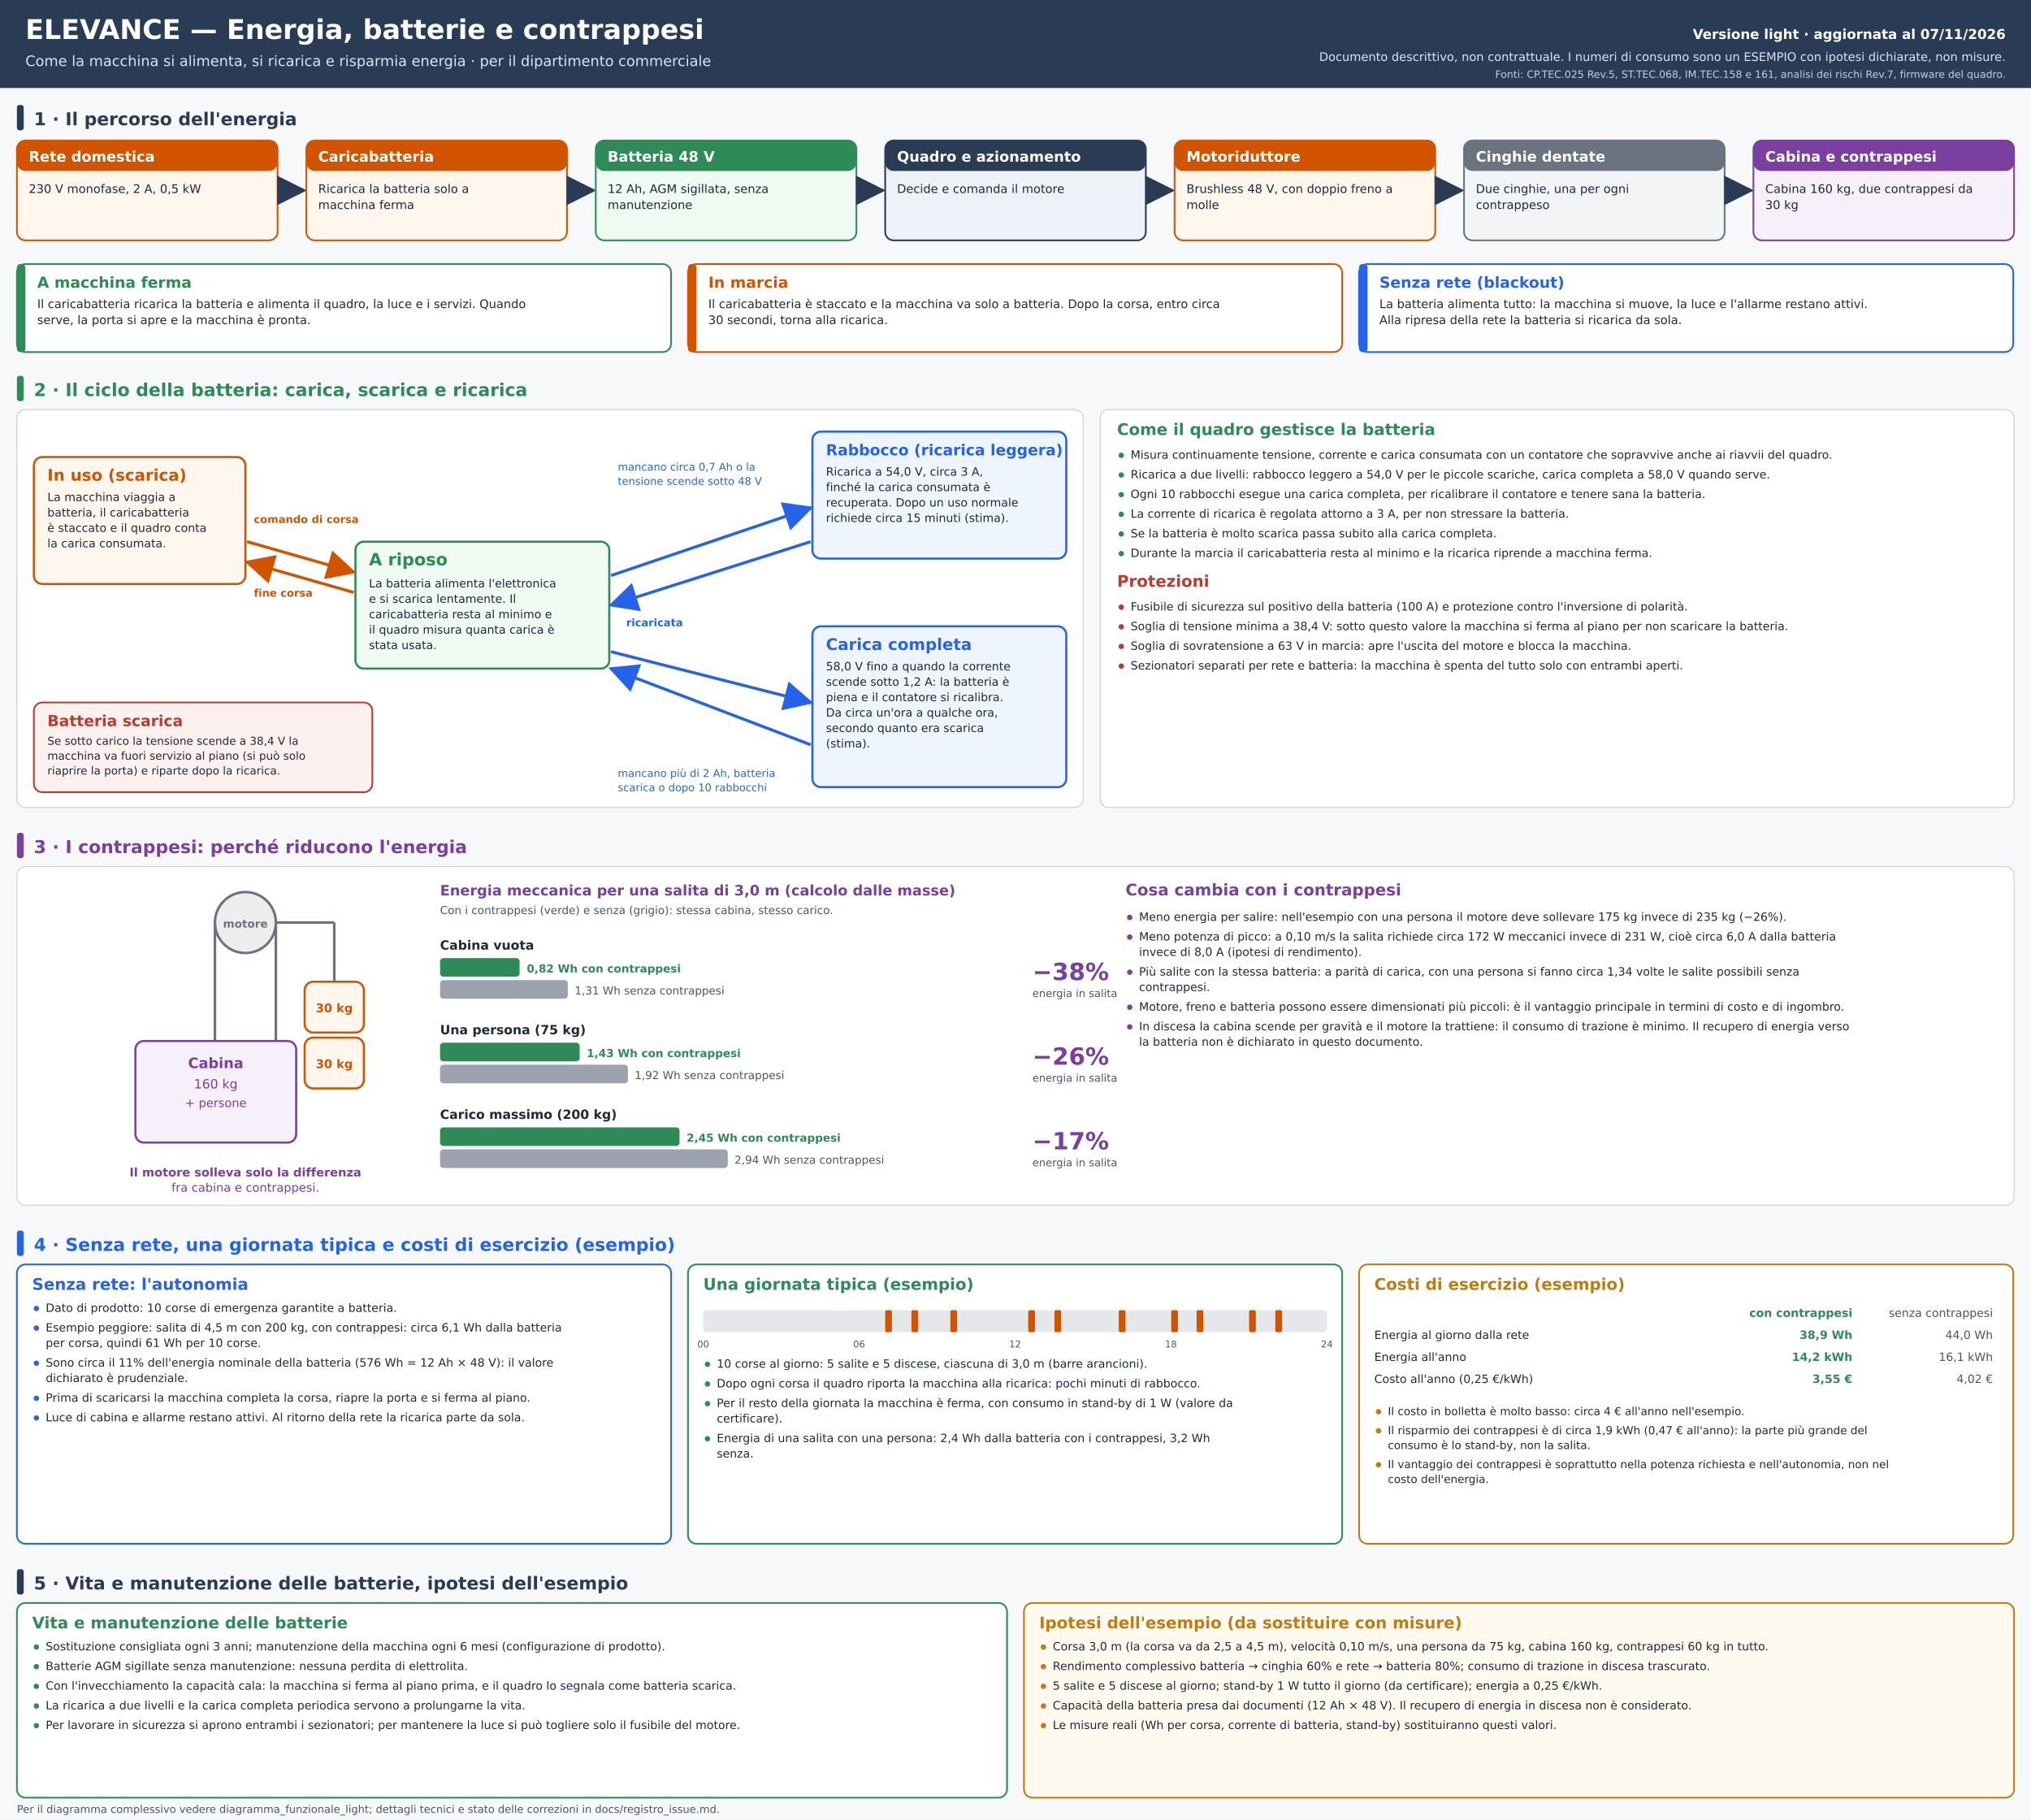
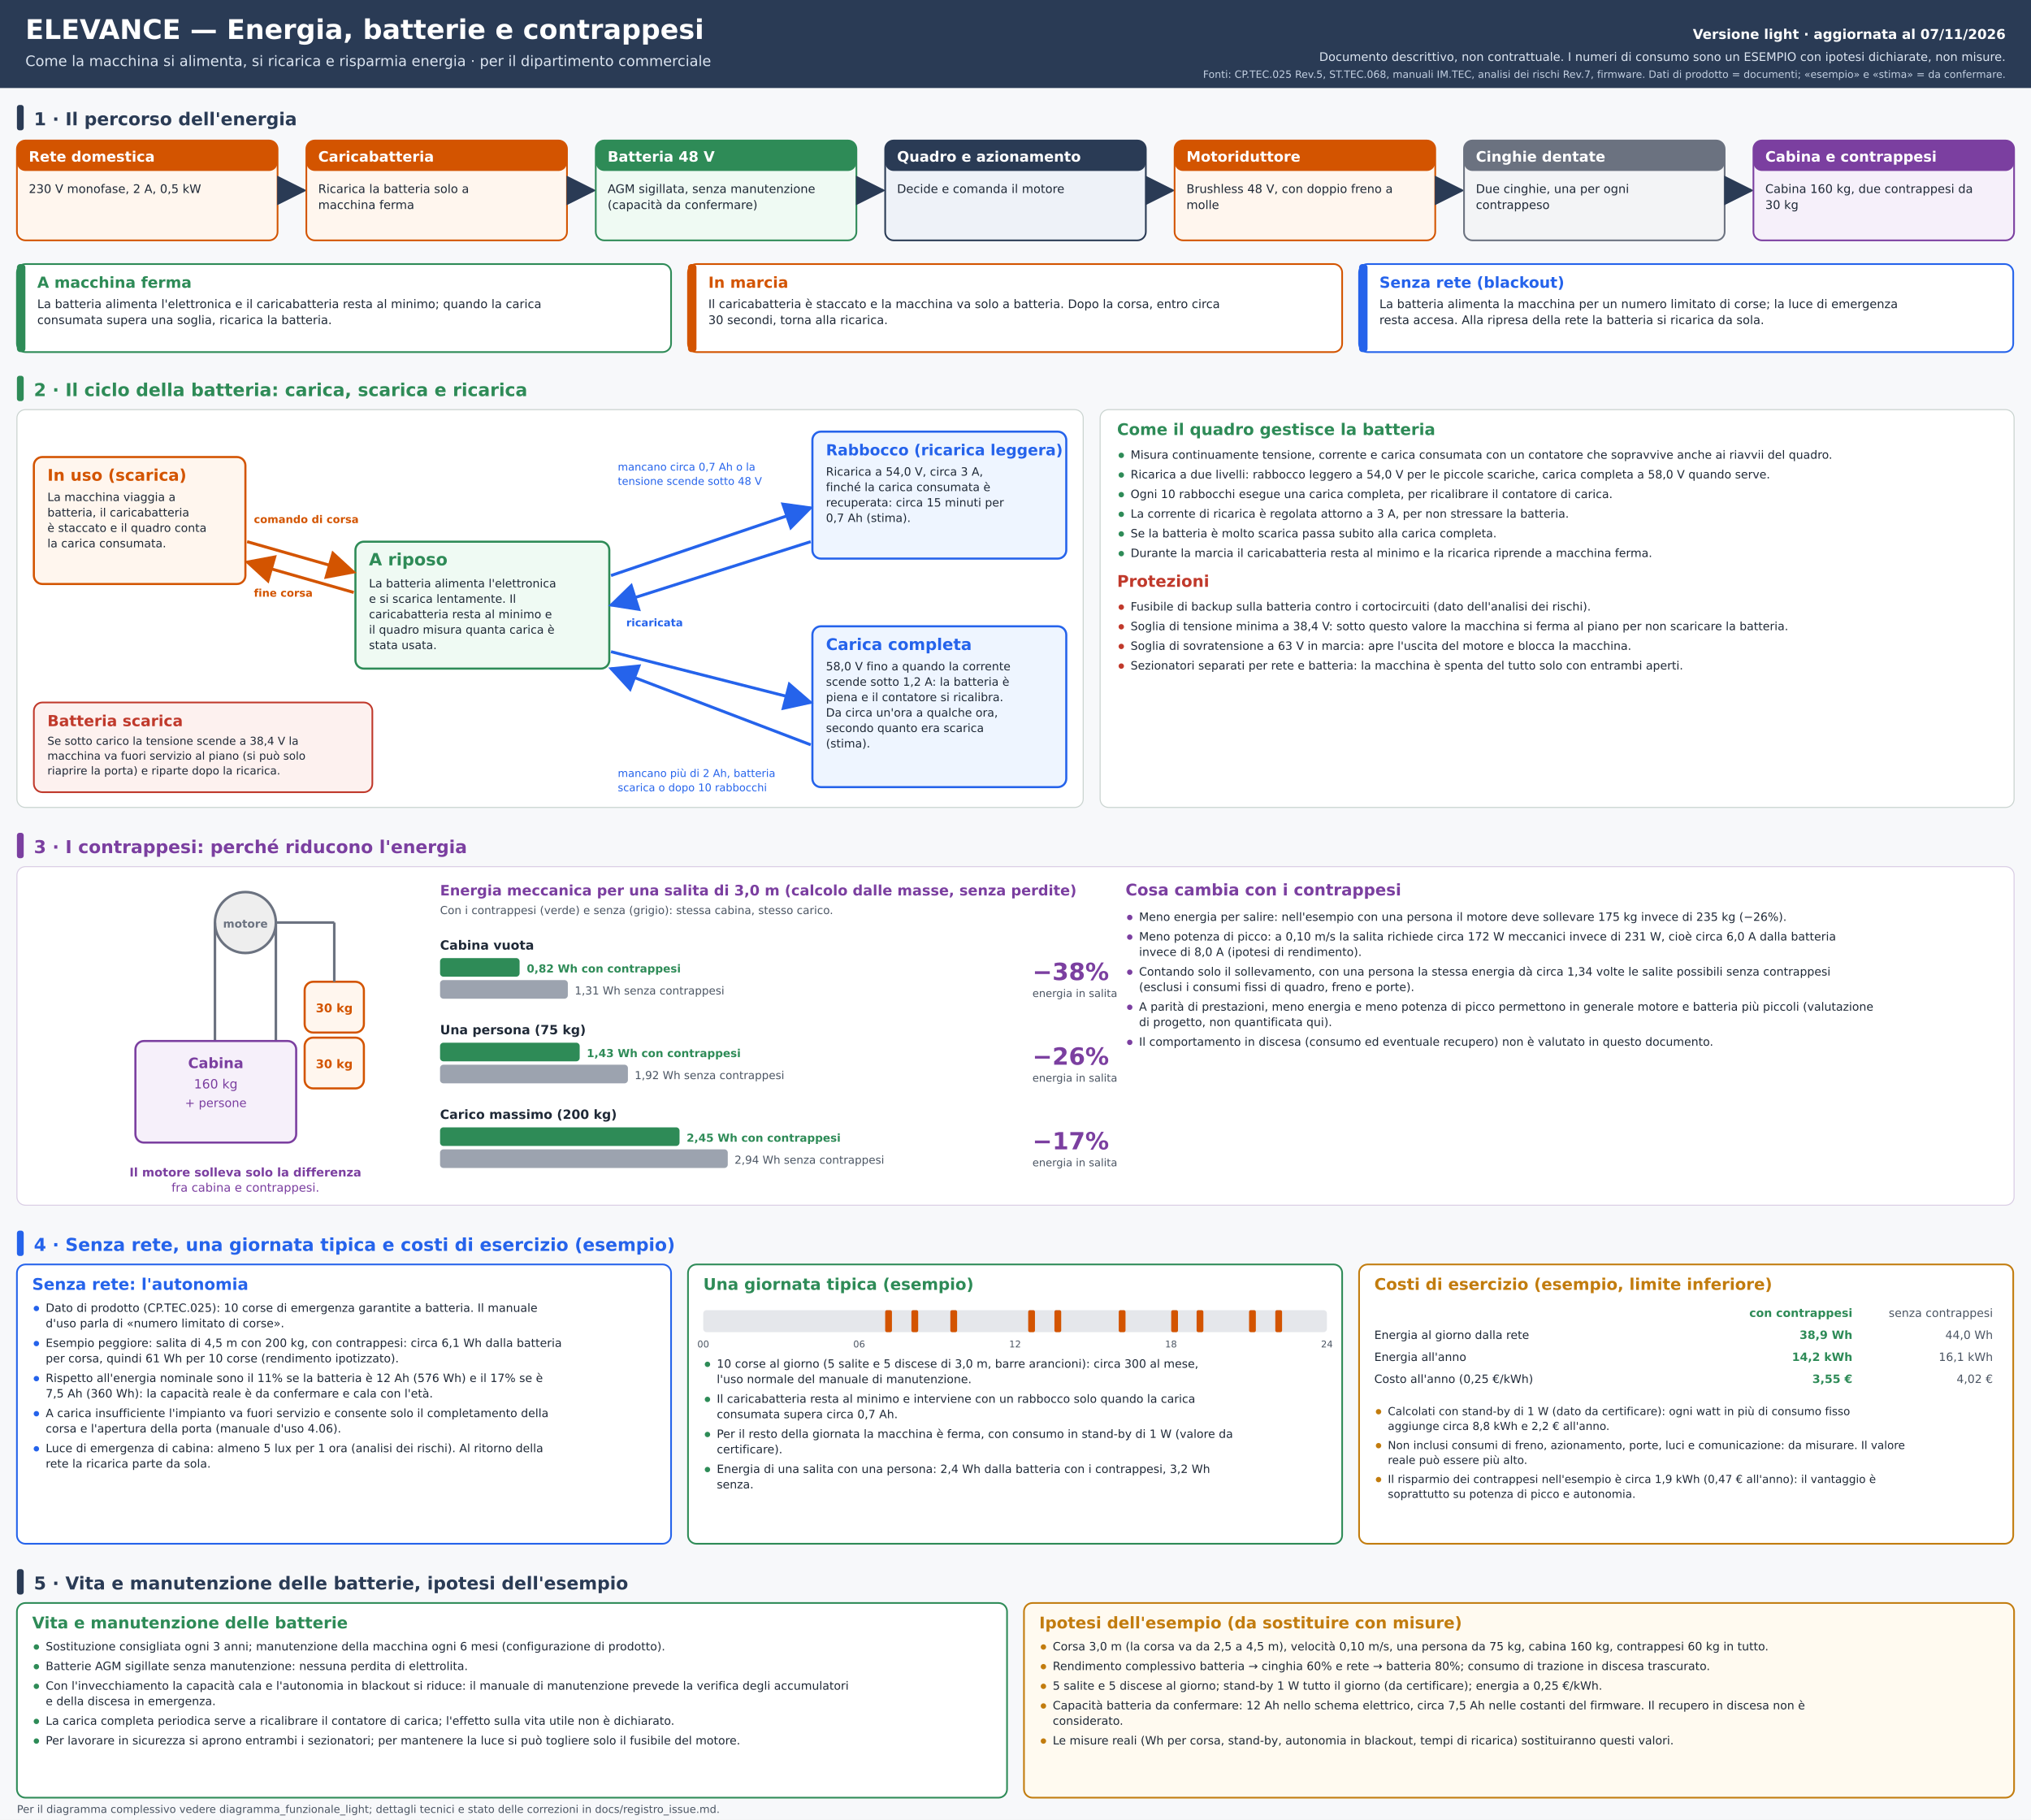
<svg xmlns="http://www.w3.org/2000/svg" width="2400" height="2150" viewBox="0 0 2400 2150" font-family="DejaVu Sans, Arial, Helvetica, sans-serif">
  <defs>
    <marker id="ar6b7280" markerWidth="10" markerHeight="10" refX="9" refY="5" orient="auto">
      <path d="M0,0 L10,5 L0,10 z" fill="#6b7280" />
    </marker>
    <marker id="as6b7280" markerWidth="10" markerHeight="10" refX="1" refY="5" orient="auto-start-reverse">
      <path d="M0,0 L10,5 L0,10 z" fill="#6b7280" />
    </marker>
    <marker id="ar2e8b57" markerWidth="10" markerHeight="10" refX="9" refY="5" orient="auto">
      <path d="M0,0 L10,5 L0,10 z" fill="#2e8b57" />
    </marker>
    <marker id="as2e8b57" markerWidth="10" markerHeight="10" refX="1" refY="5" orient="auto-start-reverse">
      <path d="M0,0 L10,5 L0,10 z" fill="#2e8b57" />
    </marker>
    <marker id="ar2a3b55" markerWidth="10" markerHeight="10" refX="9" refY="5" orient="auto">
      <path d="M0,0 L10,5 L0,10 z" fill="#2a3b55" />
    </marker>
    <marker id="as2a3b55" markerWidth="10" markerHeight="10" refX="1" refY="5" orient="auto-start-reverse">
      <path d="M0,0 L10,5 L0,10 z" fill="#2a3b55" />
    </marker>
    <marker id="arc0392b" markerWidth="10" markerHeight="10" refX="9" refY="5" orient="auto">
      <path d="M0,0 L10,5 L0,10 z" fill="#c0392b" />
    </marker>
    <marker id="asc0392b" markerWidth="10" markerHeight="10" refX="1" refY="5" orient="auto-start-reverse">
      <path d="M0,0 L10,5 L0,10 z" fill="#c0392b" />
    </marker>
    <marker id="ar2563eb" markerWidth="10" markerHeight="10" refX="9" refY="5" orient="auto">
      <path d="M0,0 L10,5 L0,10 z" fill="#2563eb" />
    </marker>
    <marker id="as2563eb" markerWidth="10" markerHeight="10" refX="1" refY="5" orient="auto-start-reverse">
      <path d="M0,0 L10,5 L0,10 z" fill="#2563eb" />
    </marker>
    <marker id="ard35400" markerWidth="10" markerHeight="10" refX="9" refY="5" orient="auto">
      <path d="M0,0 L10,5 L0,10 z" fill="#d35400" />
    </marker>
    <marker id="asd35400" markerWidth="10" markerHeight="10" refX="1" refY="5" orient="auto-start-reverse">
      <path d="M0,0 L10,5 L0,10 z" fill="#d35400" />
    </marker>
    <marker id="arc27c0e" markerWidth="10" markerHeight="10" refX="9" refY="5" orient="auto">
      <path d="M0,0 L10,5 L0,10 z" fill="#c27c0e" />
    </marker>
    <marker id="asc27c0e" markerWidth="10" markerHeight="10" refX="1" refY="5" orient="auto-start-reverse">
      <path d="M0,0 L10,5 L0,10 z" fill="#c27c0e" />
    </marker>
  </defs>
  <rect width="2400" height="2150" fill="#f7f8fa" />
  <rect x="0" y="0" width="2400" height="104" rx="0" fill="#2a3b55" stroke="#2a3b55" stroke-width="0" />
  <text x="30" y="46" font-size="32" text-anchor="start" font-weight="bold" fill="#fff">ELEVANCE — Energia, batterie e contrappesi</text>
  <text x="30" y="78" font-size="17" text-anchor="start" font-weight="normal" fill="#dbe4f0">Come la macchina si alimenta, si ricarica e risparmia energia · per il dipartimento commerciale</text>
  <text x="2370" y="46" font-size="16" text-anchor="end" font-weight="bold" fill="#fff">Versione light · aggiornata al 07/11/2026</text>
  <text x="2370" y="72" font-size="14" text-anchor="end" font-weight="normal" fill="#dbe4f0">Documento descrittivo, non contrattuale. I numeri di consumo sono un ESEMPIO con ipotesi dichiarate, non misure.</text>
-   <text x="2370" y="92" font-size="12" text-anchor="end" font-weight="normal" fill="#c3d0e2">Fonti: CP.TEC.025 Rev.5, ST.TEC.068, IM.TEC.158 e 161, analisi dei rischi Rev.7, firmware del quadro.</text>
+   <text x="2370" y="92" font-size="12" text-anchor="end" font-weight="normal" fill="#c3d0e2">Fonti: CP.TEC.025 Rev.5, ST.TEC.068, manuali IM.TEC, analisi dei rischi Rev.7, firmware. Dati di prodotto = documenti; «esempio» e «stima» = da confermare.</text>
  <rect x="20" y="124" width="8" height="30" rx="3" fill="#2a3b55" />
  <text x="40" y="148" font-size="21" text-anchor="start" font-weight="bold" fill="#2a3b55">1 · Il percorso dell'energia</text>
  <rect x="20" y="166" width="308" height="118" rx="10" fill="#fff6ee" stroke="#d35400" stroke-width="2" />
  <rect x="20" y="166" width="308" height="36" rx="10" fill="#d35400" stroke="#d35400" stroke-width="0" />
  <text x="34" y="191" font-size="17" text-anchor="start" font-weight="bold" fill="#fff">Rete domestica</text>
  <text x="34" y="228.0" font-size="14" text-anchor="start" font-weight="normal" fill="#1f2937">230 V monofase, 2 A, 0,5 kW</text>
  <line x1="331" y1="225" x2="359" y2="225" stroke="#2a3b55" stroke-width="3.5" marker-end="url(#ar2a3b55)" />
  <rect x="362" y="166" width="308" height="118" rx="10" fill="#fff6ee" stroke="#d35400" stroke-width="2" />
  <rect x="362" y="166" width="308" height="36" rx="10" fill="#d35400" stroke="#d35400" stroke-width="0" />
  <text x="376" y="191" font-size="17" text-anchor="start" font-weight="bold" fill="#fff">Caricabatteria</text>
  <text x="376" y="228.0" font-size="14" text-anchor="start" font-weight="normal" fill="#1f2937">Ricarica la batteria solo a</text>
  <text x="376" y="246.9" font-size="14" text-anchor="start" font-weight="normal" fill="#1f2937">macchina ferma</text>
  <line x1="673" y1="225" x2="701" y2="225" stroke="#2a3b55" stroke-width="3.5" marker-end="url(#ar2a3b55)" />
  <rect x="704" y="166" width="308" height="118" rx="10" fill="#effaf3" stroke="#2e8b57" stroke-width="2" />
  <rect x="704" y="166" width="308" height="36" rx="10" fill="#2e8b57" stroke="#2e8b57" stroke-width="0" />
  <text x="718" y="191" font-size="17" text-anchor="start" font-weight="bold" fill="#fff">Batteria 48 V</text>
-   <text x="718" y="228.0" font-size="14" text-anchor="start" font-weight="normal" fill="#1f2937">12 Ah, AGM sigillata, senza</text>
-   <text x="718" y="246.9" font-size="14" text-anchor="start" font-weight="normal" fill="#1f2937">manutenzione</text>
+   <text x="718" y="228.0" font-size="14" text-anchor="start" font-weight="normal" fill="#1f2937">AGM sigillata, senza manutenzione</text>
+   <text x="718" y="246.9" font-size="14" text-anchor="start" font-weight="normal" fill="#1f2937">(capacità da confermare)</text>
  <line x1="1015" y1="225" x2="1043" y2="225" stroke="#2a3b55" stroke-width="3.5" marker-end="url(#ar2a3b55)" />
  <rect x="1046" y="166" width="308" height="118" rx="10" fill="#eef2f8" stroke="#2a3b55" stroke-width="2" />
  <rect x="1046" y="166" width="308" height="36" rx="10" fill="#2a3b55" stroke="#2a3b55" stroke-width="0" />
  <text x="1060" y="191" font-size="17" text-anchor="start" font-weight="bold" fill="#fff">Quadro e azionamento</text>
  <text x="1060" y="228.0" font-size="14" text-anchor="start" font-weight="normal" fill="#1f2937">Decide e comanda il motore</text>
  <line x1="1357" y1="225" x2="1385" y2="225" stroke="#2a3b55" stroke-width="3.5" marker-end="url(#ar2a3b55)" />
  <rect x="1388" y="166" width="308" height="118" rx="10" fill="#fff6ee" stroke="#d35400" stroke-width="2" />
  <rect x="1388" y="166" width="308" height="36" rx="10" fill="#d35400" stroke="#d35400" stroke-width="0" />
  <text x="1402" y="191" font-size="17" text-anchor="start" font-weight="bold" fill="#fff">Motoriduttore</text>
  <text x="1402" y="228.0" font-size="14" text-anchor="start" font-weight="normal" fill="#1f2937">Brushless 48 V, con doppio freno a</text>
  <text x="1402" y="246.9" font-size="14" text-anchor="start" font-weight="normal" fill="#1f2937">molle</text>
  <line x1="1699" y1="225" x2="1727" y2="225" stroke="#2a3b55" stroke-width="3.5" marker-end="url(#ar2a3b55)" />
  <rect x="1730" y="166" width="308" height="118" rx="10" fill="#f3f4f6" stroke="#6b7280" stroke-width="2" />
  <rect x="1730" y="166" width="308" height="36" rx="10" fill="#6b7280" stroke="#6b7280" stroke-width="0" />
  <text x="1744" y="191" font-size="17" text-anchor="start" font-weight="bold" fill="#fff">Cinghie dentate</text>
  <text x="1744" y="228.0" font-size="14" text-anchor="start" font-weight="normal" fill="#1f2937">Due cinghie, una per ogni</text>
  <text x="1744" y="246.9" font-size="14" text-anchor="start" font-weight="normal" fill="#1f2937">contrappeso</text>
  <line x1="2041" y1="225" x2="2069" y2="225" stroke="#2a3b55" stroke-width="3.5" marker-end="url(#ar2a3b55)" />
  <rect x="2072" y="166" width="308" height="118" rx="10" fill="#f6f0fa" stroke="#7b3fa0" stroke-width="2" />
  <rect x="2072" y="166" width="308" height="36" rx="10" fill="#7b3fa0" stroke="#7b3fa0" stroke-width="0" />
  <text x="2086" y="191" font-size="17" text-anchor="start" font-weight="bold" fill="#fff">Cabina e contrappesi</text>
  <text x="2086" y="228.0" font-size="14" text-anchor="start" font-weight="normal" fill="#1f2937">Cabina 160 kg, due contrappesi da</text>
  <text x="2086" y="246.9" font-size="14" text-anchor="start" font-weight="normal" fill="#1f2937">30 kg</text>
  <rect x="20" y="312" width="773" height="104" rx="10" fill="#fff" stroke="#2e8b57" stroke-width="2" />
  <rect x="20" y="312" width="10" height="104" rx="4" fill="#2e8b57" />
  <text x="44" y="340" font-size="18" text-anchor="start" font-weight="bold" fill="#2e8b57">A macchina ferma</text>
-   <text x="44" y="364.0" font-size="14" text-anchor="start" font-weight="normal" fill="#1f2937">Il caricabatteria ricarica la batteria e alimenta il quadro, la luce e i servizi. Quando</text>
-   <text x="44" y="382.9" font-size="14" text-anchor="start" font-weight="normal" fill="#1f2937">serve, la porta si apre e la macchina è pronta.</text>
+   <text x="44" y="364.0" font-size="14" text-anchor="start" font-weight="normal" fill="#1f2937">La batteria alimenta l'elettronica e il caricabatteria resta al minimo; quando la carica</text>
+   <text x="44" y="382.9" font-size="14" text-anchor="start" font-weight="normal" fill="#1f2937">consumata supera una soglia, ricarica la batteria.</text>
  <rect x="813" y="312" width="773" height="104" rx="10" fill="#fff" stroke="#d35400" stroke-width="2" />
  <rect x="813" y="312" width="10" height="104" rx="4" fill="#d35400" />
  <text x="837" y="340" font-size="18" text-anchor="start" font-weight="bold" fill="#d35400">In marcia</text>
  <text x="837" y="364.0" font-size="14" text-anchor="start" font-weight="normal" fill="#1f2937">Il caricabatteria è staccato e la macchina va solo a batteria. Dopo la corsa, entro circa</text>
  <text x="837" y="382.9" font-size="14" text-anchor="start" font-weight="normal" fill="#1f2937">30 secondi, torna alla ricarica.</text>
  <rect x="1606" y="312" width="773" height="104" rx="10" fill="#fff" stroke="#2563eb" stroke-width="2" />
  <rect x="1606" y="312" width="10" height="104" rx="4" fill="#2563eb" />
  <text x="1630" y="340" font-size="18" text-anchor="start" font-weight="bold" fill="#2563eb">Senza rete (blackout)</text>
-   <text x="1630" y="364.0" font-size="14" text-anchor="start" font-weight="normal" fill="#1f2937">La batteria alimenta tutto: la macchina si muove, la luce e l'allarme restano attivi.</text>
-   <text x="1630" y="382.9" font-size="14" text-anchor="start" font-weight="normal" fill="#1f2937">Alla ripresa della rete la batteria si ricarica da sola.</text>
+   <text x="1630" y="364.0" font-size="14" text-anchor="start" font-weight="normal" fill="#1f2937">La batteria alimenta la macchina per un numero limitato di corse; la luce di emergenza</text>
+   <text x="1630" y="382.9" font-size="14" text-anchor="start" font-weight="normal" fill="#1f2937">resta accesa. Alla ripresa della rete la batteria si ricarica da sola.</text>
  <rect x="20" y="444" width="8" height="30" rx="3" fill="#2e8b57" />
  <text x="40" y="468" font-size="21" text-anchor="start" font-weight="bold" fill="#2e8b57">2 · Il ciclo della batteria: carica, scarica e ricarica</text>
  <rect x="20" y="484" width="1260" height="470" rx="10" fill="#fff" stroke="#c9d3cf" stroke-width="1.2" />
  <rect x="420" y="640" width="300" height="150" rx="10" fill="#effaf3" stroke="#2e8b57" stroke-width="2.5" />
  <text x="436" y="668" font-size="20" text-anchor="start" font-weight="bold" fill="#2e8b57">A riposo</text>
  <text x="436" y="694.0" font-size="13.5" text-anchor="start" font-weight="normal" fill="#1f2937">La batteria alimenta l'elettronica</text>
  <text x="436" y="712.225" font-size="13.5" text-anchor="start" font-weight="normal" fill="#1f2937">e si scarica lentamente. Il</text>
  <text x="436" y="730.45" font-size="13.5" text-anchor="start" font-weight="normal" fill="#1f2937">caricabatteria resta al minimo e</text>
  <text x="436" y="748.675" font-size="13.5" text-anchor="start" font-weight="normal" fill="#1f2937">il quadro misura quanta carica è</text>
  <text x="436" y="766.9" font-size="13.5" text-anchor="start" font-weight="normal" fill="#1f2937">stata usata.</text>
  <rect x="40" y="540" width="250" height="150" rx="10" fill="#fff6ee" stroke="#d35400" stroke-width="2.5" />
  <text x="56" y="568" font-size="19" text-anchor="start" font-weight="bold" fill="#d35400">In uso (scarica)</text>
  <text x="56" y="592.0" font-size="13.5" text-anchor="start" font-weight="normal" fill="#1f2937">La macchina viaggia a</text>
  <text x="56" y="610.225" font-size="13.5" text-anchor="start" font-weight="normal" fill="#1f2937">batteria, il caricabatteria</text>
  <text x="56" y="628.45" font-size="13.5" text-anchor="start" font-weight="normal" fill="#1f2937">è staccato e il quadro conta</text>
  <text x="56" y="646.675" font-size="13.5" text-anchor="start" font-weight="normal" fill="#1f2937">la carica consumata.</text>
  <rect x="960" y="510" width="300" height="150" rx="10" fill="#eef5ff" stroke="#2563eb" stroke-width="2.5" />
  <text x="976" y="538" font-size="18" text-anchor="start" font-weight="bold" fill="#2563eb">Rabbocco (ricarica leggera)</text>
  <text x="976" y="562.0" font-size="13.5" text-anchor="start" font-weight="normal" fill="#1f2937">Ricarica a 54,0 V, circa 3 A,</text>
  <text x="976" y="580.225" font-size="13.5" text-anchor="start" font-weight="normal" fill="#1f2937">finché la carica consumata è</text>
-   <text x="976" y="598.45" font-size="13.5" text-anchor="start" font-weight="normal" fill="#1f2937">recuperata. Dopo un uso normale</text>
-   <text x="976" y="616.675" font-size="13.5" text-anchor="start" font-weight="normal" fill="#1f2937">richiede circa 15 minuti (stima).</text>
+   <text x="976" y="598.45" font-size="13.5" text-anchor="start" font-weight="normal" fill="#1f2937">recuperata: circa 15 minuti per</text>
+   <text x="976" y="616.675" font-size="13.5" text-anchor="start" font-weight="normal" fill="#1f2937">0,7 Ah (stima).</text>
  <rect x="960" y="740" width="300" height="190" rx="10" fill="#eef5ff" stroke="#2563eb" stroke-width="2.5" />
  <text x="976" y="768" font-size="19" text-anchor="start" font-weight="bold" fill="#2563eb">Carica completa</text>
  <text x="976" y="792.0" font-size="13.5" text-anchor="start" font-weight="normal" fill="#1f2937">58,0 V fino a quando la corrente</text>
  <text x="976" y="810.225" font-size="13.5" text-anchor="start" font-weight="normal" fill="#1f2937">scende sotto 1,2 A: la batteria è</text>
  <text x="976" y="828.45" font-size="13.5" text-anchor="start" font-weight="normal" fill="#1f2937">piena e il contatore si ricalibra.</text>
  <text x="976" y="846.675" font-size="13.5" text-anchor="start" font-weight="normal" fill="#1f2937">Da circa un'ora a qualche ora,</text>
  <text x="976" y="864.9" font-size="13.5" text-anchor="start" font-weight="normal" fill="#1f2937">secondo quanto era scarica</text>
  <text x="976" y="883.125" font-size="13.5" text-anchor="start" font-weight="normal" fill="#1f2937">(stima).</text>
  <line x1="292" y1="640" x2="418" y2="676" stroke="#d35400" stroke-width="3.5" marker-end="url(#ard35400)" />
  <text x="300" y="618" font-size="12.5" text-anchor="start" font-weight="bold" fill="#d35400">comando di corsa</text>
  <line x1="418" y1="700" x2="292" y2="664" stroke="#d35400" stroke-width="3.5" marker-end="url(#ard35400)" />
  <text x="300" y="705" font-size="12.5" text-anchor="start" font-weight="bold" fill="#d35400">fine corsa</text>
  <text x="730" y="556.0" font-size="12.5" text-anchor="start" font-weight="normal" fill="#2563eb">mancano circa 0,7 Ah o la</text>
  <text x="730" y="572.875" font-size="12.5" text-anchor="start" font-weight="normal" fill="#2563eb">tensione scende sotto 48 V</text>
  <line x1="722" y1="680" x2="958" y2="600" stroke="#2563eb" stroke-width="3.5" marker-end="url(#ar2563eb)" />
  <line x1="958" y1="640" x2="722" y2="715" stroke="#2563eb" stroke-width="3.5" marker-end="url(#ar2563eb)" />
  <text x="740" y="740" font-size="12.5" text-anchor="start" font-weight="bold" fill="#2563eb">ricaricata</text>
  <line x1="722" y1="770" x2="958" y2="830" stroke="#2563eb" stroke-width="3.5" marker-end="url(#ar2563eb)" />
  <line x1="958" y1="880" x2="722" y2="790" stroke="#2563eb" stroke-width="3.5" marker-end="url(#ar2563eb)" />
  <text x="730" y="918.0" font-size="12.5" text-anchor="start" font-weight="normal" fill="#2563eb">mancano più di 2 Ah, batteria</text>
  <text x="730" y="934.875" font-size="12.5" text-anchor="start" font-weight="normal" fill="#2563eb">scarica o dopo 10 rabbocchi</text>
  <rect x="40" y="830" width="400" height="106" rx="10" fill="#fdf1ef" stroke="#c0392b" stroke-width="2" />
  <text x="56" y="858" font-size="18" text-anchor="start" font-weight="bold" fill="#c0392b">Batteria scarica</text>
  <text x="56" y="880.0" font-size="13" text-anchor="start" font-weight="normal" fill="#1f2937">Se sotto carico la tensione scende a 38,4 V la</text>
  <text x="56" y="897.55" font-size="13" text-anchor="start" font-weight="normal" fill="#1f2937">macchina va fuori servizio al piano (si può solo</text>
  <text x="56" y="915.1" font-size="13" text-anchor="start" font-weight="normal" fill="#1f2937">riaprire la porta) e riparte dopo la ricarica.</text>
  <rect x="1300" y="484" width="1080" height="470" rx="10" fill="#fff" stroke="#c9d3cf" stroke-width="1.2" />
  <text x="1320" y="514" font-size="19" text-anchor="start" font-weight="bold" fill="#2e8b57">Come il quadro gestisce la batteria</text>
  <circle cx="1325" cy="538" r="3.2" fill="#2e8b57" />
  <text x="1336" y="542.0" font-size="13.5" text-anchor="start" font-weight="normal" fill="#1f2937">Misura continuamente tensione, corrente e carica consumata con un contatore che sopravvive anche ai riavvii del quadro.</text>
  <circle cx="1325" cy="561.225" r="3.2" fill="#2e8b57" />
  <text x="1336" y="565.225" font-size="13.5" text-anchor="start" font-weight="normal" fill="#1f2937">Ricarica a due livelli: rabbocco leggero a 54,0 V per le piccole scariche, carica completa a 58,0 V quando serve.</text>
  <circle cx="1325" cy="584.45" r="3.2" fill="#2e8b57" />
-   <text x="1336" y="588.45" font-size="13.5" text-anchor="start" font-weight="normal" fill="#1f2937">Ogni 10 rabbocchi esegue una carica completa, per ricalibrare il contatore e tenere sana la batteria.</text>
+   <text x="1336" y="588.45" font-size="13.5" text-anchor="start" font-weight="normal" fill="#1f2937">Ogni 10 rabbocchi esegue una carica completa, per ricalibrare il contatore di carica.</text>
  <circle cx="1325" cy="607.675" r="3.2" fill="#2e8b57" />
  <text x="1336" y="611.675" font-size="13.5" text-anchor="start" font-weight="normal" fill="#1f2937">La corrente di ricarica è regolata attorno a 3 A, per non stressare la batteria.</text>
  <circle cx="1325" cy="630.9" r="3.2" fill="#2e8b57" />
  <text x="1336" y="634.9" font-size="13.5" text-anchor="start" font-weight="normal" fill="#1f2937">Se la batteria è molto scarica passa subito alla carica completa.</text>
  <circle cx="1325" cy="654.125" r="3.2" fill="#2e8b57" />
  <text x="1336" y="658.125" font-size="13.5" text-anchor="start" font-weight="normal" fill="#1f2937">Durante la marcia il caricabatteria resta al minimo e la ricarica riprende a macchina ferma.</text>
  <text x="1320" y="693.35" font-size="19" text-anchor="start" font-weight="bold" fill="#c0392b">Protezioni</text>
  <circle cx="1325" cy="717.35" r="3.2" fill="#c0392b" />
-   <text x="1336" y="721.35" font-size="13.5" text-anchor="start" font-weight="normal" fill="#1f2937">Fusibile di sicurezza sul positivo della batteria (100 A) e protezione contro l'inversione di polarità.</text>
+   <text x="1336" y="721.35" font-size="13.5" text-anchor="start" font-weight="normal" fill="#1f2937">Fusibile di backup sulla batteria contro i cortocircuiti (dato dell'analisi dei rischi).</text>
  <circle cx="1325" cy="740.575" r="3.2" fill="#c0392b" />
  <text x="1336" y="744.575" font-size="13.5" text-anchor="start" font-weight="normal" fill="#1f2937">Soglia di tensione minima a 38,4 V: sotto questo valore la macchina si ferma al piano per non scaricare la batteria.</text>
  <circle cx="1325" cy="763.8" r="3.2" fill="#c0392b" />
  <text x="1336" y="767.8" font-size="13.5" text-anchor="start" font-weight="normal" fill="#1f2937">Soglia di sovratensione a 63 V in marcia: apre l'uscita del motore e blocca la macchina.</text>
  <circle cx="1325" cy="787.025" r="3.2" fill="#c0392b" />
  <text x="1336" y="791.025" font-size="13.5" text-anchor="start" font-weight="normal" fill="#1f2937">Sezionatori separati per rete e batteria: la macchina è spenta del tutto solo con entrambi aperti.</text>
  <rect x="20" y="984" width="8" height="30" rx="3" fill="#7b3fa0" />
  <text x="40" y="1008" font-size="21" text-anchor="start" font-weight="bold" fill="#7b3fa0">3 · I contrappesi: perché riducono l'energia</text>
  <rect x="20" y="1024" width="2360" height="400" rx="10" fill="#fff" stroke="#d9cde4" stroke-width="1.2" />
  <circle cx="290" cy="1090" r="36" fill="#eee" stroke="#6b7280" stroke-width="3" />
  <text x="290" y="1096" font-size="13" text-anchor="middle" font-weight="bold" fill="#6b7280">motore</text>
  <line x1="254" y1="1090" x2="254" y2="1230" stroke="#6b7280" stroke-width="3" />
  <line x1="326" y1="1090" x2="326" y2="1230" stroke="#6b7280" stroke-width="3" />
  <rect x="160" y="1230" width="190" height="120" rx="10" fill="#f6f0fa" stroke="#7b3fa0" stroke-width="2.5" />
  <text x="255" y="1262" font-size="17" text-anchor="middle" font-weight="bold" fill="#7b3fa0">Cabina</text>
  <text x="255" y="1286" font-size="15" text-anchor="middle" font-weight="normal" fill="#7b3fa0">160 kg</text>
  <text x="255" y="1308" font-size="14" text-anchor="middle" font-weight="normal" fill="#7b3fa0">+ persone</text>
  <rect x="360" y="1160" width="70" height="60" rx="10" fill="#fff6ee" stroke="#d35400" stroke-width="2.5" />
  <rect x="360" y="1226" width="70" height="60" rx="10" fill="#fff6ee" stroke="#d35400" stroke-width="2.5" />
  <text x="395" y="1196" font-size="14" text-anchor="middle" font-weight="bold" fill="#d35400">30 kg</text>
  <text x="395" y="1262" font-size="14" text-anchor="middle" font-weight="bold" fill="#d35400">30 kg</text>
  <line x1="326" y1="1090" x2="395" y2="1090" stroke="#6b7280" stroke-width="3" />
  <line x1="395" y1="1090" x2="395" y2="1160" stroke="#6b7280" stroke-width="3" />
  <text x="290" y="1390" font-size="14" text-anchor="middle" font-weight="bold" fill="#7b3fa0">Il motore solleva solo la differenza</text>
  <text x="290" y="1408" font-size="14" text-anchor="middle" font-weight="normal" fill="#7b3fa0">fra cabina e contrappesi.</text>
-   <text x="520" y="1058" font-size="17" text-anchor="start" font-weight="bold" fill="#7b3fa0">Energia meccanica per una salita di 3,0 m (calcolo dalle masse)</text>
+   <text x="520" y="1058" font-size="17" text-anchor="start" font-weight="bold" fill="#7b3fa0">Energia meccanica per una salita di 3,0 m (calcolo dalle masse, senza perdite)</text>
  <text x="520" y="1080" font-size="13" text-anchor="start" font-weight="normal" fill="#4b5563">Con i contrappesi (verde) e senza (grigio): stessa cabina, stesso carico.</text>
  <text x="520" y="1122" font-size="15" text-anchor="start" font-weight="bold" fill="#1f2937">Cabina vuota</text>
  <rect x="520" y="1132" width="94" height="22" rx="4" fill="#2e8b57" />
  <text x="622.444" y="1149" font-size="13" text-anchor="start" font-weight="bold" fill="#2e8b57">0,82 Wh con contrappesi</text>
  <rect x="520" y="1158" width="151" height="22" rx="4" fill="#9ca3af" />
  <text x="679.111" y="1175" font-size="13" text-anchor="start" font-weight="normal" fill="#4b5563">1,31 Wh senza contrappesi</text>
  <text x="1220" y="1158" font-size="28" text-anchor="start" font-weight="bold" fill="#7b3fa0">−38%</text>
  <text x="1220" y="1178" font-size="12.5" text-anchor="start" font-weight="normal" fill="#4b5563">energia in salita</text>
  <text x="520" y="1222" font-size="15" text-anchor="start" font-weight="bold" fill="#1f2937">Una persona (75 kg)</text>
  <rect x="520" y="1232" width="165" height="22" rx="4" fill="#2e8b57" />
  <text x="693.278" y="1249" font-size="13" text-anchor="start" font-weight="bold" fill="#2e8b57">1,43 Wh con contrappesi</text>
  <rect x="520" y="1258" width="222" height="22" rx="4" fill="#9ca3af" />
  <text x="749.944" y="1275" font-size="13" text-anchor="start" font-weight="normal" fill="#4b5563">1,92 Wh senza contrappesi</text>
  <text x="1220" y="1258" font-size="28" text-anchor="start" font-weight="bold" fill="#7b3fa0">−26%</text>
  <text x="1220" y="1278" font-size="12.5" text-anchor="start" font-weight="normal" fill="#4b5563">energia in salita</text>
  <text x="520" y="1322" font-size="15" text-anchor="start" font-weight="bold" fill="#1f2937">Carico massimo (200 kg)</text>
  <rect x="520" y="1332" width="283" height="22" rx="4" fill="#2e8b57" />
  <text x="811.333" y="1349" font-size="13" text-anchor="start" font-weight="bold" fill="#2e8b57">2,45 Wh con contrappesi</text>
  <rect x="520" y="1358" width="340" height="22" rx="4" fill="#9ca3af" />
  <text x="868.0" y="1375" font-size="13" text-anchor="start" font-weight="normal" fill="#4b5563">2,94 Wh senza contrappesi</text>
  <text x="1220" y="1358" font-size="28" text-anchor="start" font-weight="bold" fill="#7b3fa0">−17%</text>
  <text x="1220" y="1378" font-size="12.5" text-anchor="start" font-weight="normal" fill="#4b5563">energia in salita</text>
  <text x="1330" y="1058" font-size="19" text-anchor="start" font-weight="bold" fill="#7b3fa0">Cosa cambia con i contrappesi</text>
  <circle cx="1335" cy="1084" r="3.2" fill="#7b3fa0" />
  <text x="1346" y="1088.0" font-size="13.5" text-anchor="start" font-weight="normal" fill="#1f2937">Meno energia per salire: nell'esempio con una persona il motore deve sollevare 175 kg invece di 235 kg (−26%).</text>
  <circle cx="1335" cy="1107.225" r="3.2" fill="#7b3fa0" />
  <text x="1346" y="1111.225" font-size="13.5" text-anchor="start" font-weight="normal" fill="#1f2937">Meno potenza di picco: a 0,10 m/s la salita richiede circa 172 W meccanici invece di 231 W, cioè circa 6,0 A dalla batteria</text>
  <text x="1346" y="1129.45" font-size="13.5" text-anchor="start" font-weight="normal" fill="#1f2937">invece di 8,0 A (ipotesi di rendimento).</text>
  <circle cx="1335" cy="1148.675" r="3.2" fill="#7b3fa0" />
-   <text x="1346" y="1152.675" font-size="13.5" text-anchor="start" font-weight="normal" fill="#1f2937">Più salite con la stessa batteria: a parità di carica, con una persona si fanno circa 1,34 volte le salite possibili senza</text>
-   <text x="1346" y="1170.9" font-size="13.5" text-anchor="start" font-weight="normal" fill="#1f2937">contrappesi.</text>
+   <text x="1346" y="1152.675" font-size="13.5" text-anchor="start" font-weight="normal" fill="#1f2937">Contando solo il sollevamento, con una persona la stessa energia dà circa 1,34 volte le salite possibili senza contrappesi</text>
+   <text x="1346" y="1170.9" font-size="13.5" text-anchor="start" font-weight="normal" fill="#1f2937">(esclusi i consumi fissi di quadro, freno e porte).</text>
  <circle cx="1335" cy="1190.125" r="3.2" fill="#7b3fa0" />
-   <text x="1346" y="1194.125" font-size="13.5" text-anchor="start" font-weight="normal" fill="#1f2937">Motore, freno e batteria possono essere dimensionati più piccoli: è il vantaggio principale in termini di costo e di ingombro.</text>
-   <circle cx="1335" cy="1213.35" r="3.2" fill="#7b3fa0" />
-   <text x="1346" y="1217.35" font-size="13.5" text-anchor="start" font-weight="normal" fill="#1f2937">In discesa la cabina scende per gravità e il motore la trattiene: il consumo di trazione è minimo. Il recupero di energia verso</text>
-   <text x="1346" y="1235.575" font-size="13.5" text-anchor="start" font-weight="normal" fill="#1f2937">la batteria non è dichiarato in questo documento.</text>
+   <text x="1346" y="1194.125" font-size="13.5" text-anchor="start" font-weight="normal" fill="#1f2937">A parità di prestazioni, meno energia e meno potenza di picco permettono in generale motore e batteria più piccoli (valutazione</text>
+   <text x="1346" y="1212.35" font-size="13.5" text-anchor="start" font-weight="normal" fill="#1f2937">di progetto, non quantificata qui).</text>
+   <circle cx="1335" cy="1231.575" r="3.2" fill="#7b3fa0" />
+   <text x="1346" y="1235.575" font-size="13.5" text-anchor="start" font-weight="normal" fill="#1f2937">Il comportamento in discesa (consumo ed eventuale recupero) non è valutato in questo documento.</text>
  <rect x="20" y="1454" width="8" height="30" rx="3" fill="#2563eb" />
  <text x="40" y="1478" font-size="21" text-anchor="start" font-weight="bold" fill="#2563eb">4 · Senza rete, una giornata tipica e costi di esercizio (esempio)</text>
  <rect x="20" y="1494" width="773" height="330" rx="10" fill="#fff" stroke="#2563eb" stroke-width="2" />
  <text x="38" y="1524" font-size="19" text-anchor="start" font-weight="bold" fill="#2563eb">Senza rete: l'autonomia</text>
  <circle cx="43" cy="1546" r="3.2" fill="#2563eb" />
-   <text x="54" y="1550.0" font-size="13.5" text-anchor="start" font-weight="normal" fill="#1f2937">Dato di prodotto: 10 corse di emergenza garantite a batteria.</text>
-   <circle cx="43" cy="1569.225" r="3.2" fill="#2563eb" />
-   <text x="54" y="1573.225" font-size="13.5" text-anchor="start" font-weight="normal" fill="#1f2937">Esempio peggiore: salita di 4,5 m con 200 kg, con contrappesi: circa 6,1 Wh dalla batteria</text>
-   <text x="54" y="1591.45" font-size="13.5" text-anchor="start" font-weight="normal" fill="#1f2937">per corsa, quindi 61 Wh per 10 corse.</text>
-   <circle cx="43" cy="1610.675" r="3.2" fill="#2563eb" />
-   <text x="54" y="1614.675" font-size="13.5" text-anchor="start" font-weight="normal" fill="#1f2937">Sono circa il 11% dell'energia nominale della batteria (576 Wh = 12 Ah × 48 V): il valore</text>
-   <text x="54" y="1632.9" font-size="13.5" text-anchor="start" font-weight="normal" fill="#1f2937">dichiarato è prudenziale.</text>
-   <circle cx="43" cy="1652.125" r="3.2" fill="#2563eb" />
-   <text x="54" y="1656.125" font-size="13.5" text-anchor="start" font-weight="normal" fill="#1f2937">Prima di scaricarsi la macchina completa la corsa, riapre la porta e si ferma al piano.</text>
-   <circle cx="43" cy="1675.35" r="3.2" fill="#2563eb" />
-   <text x="54" y="1679.35" font-size="13.5" text-anchor="start" font-weight="normal" fill="#1f2937">Luce di cabina e allarme restano attivi. Al ritorno della rete la ricarica parte da sola.</text>
+   <text x="54" y="1550.0" font-size="13.5" text-anchor="start" font-weight="normal" fill="#1f2937">Dato di prodotto (CP.TEC.025): 10 corse di emergenza garantite a batteria. Il manuale</text>
+   <text x="54" y="1568.225" font-size="13.5" text-anchor="start" font-weight="normal" fill="#1f2937">d'uso parla di «numero limitato di corse».</text>
+   <circle cx="43" cy="1587.45" r="3.2" fill="#2563eb" />
+   <text x="54" y="1591.45" font-size="13.5" text-anchor="start" font-weight="normal" fill="#1f2937">Esempio peggiore: salita di 4,5 m con 200 kg, con contrappesi: circa 6,1 Wh dalla batteria</text>
+   <text x="54" y="1609.675" font-size="13.5" text-anchor="start" font-weight="normal" fill="#1f2937">per corsa, quindi 61 Wh per 10 corse (rendimento ipotizzato).</text>
+   <circle cx="43" cy="1628.9" r="3.2" fill="#2563eb" />
+   <text x="54" y="1632.9" font-size="13.5" text-anchor="start" font-weight="normal" fill="#1f2937">Rispetto all'energia nominale sono il 11% se la batteria è 12 Ah (576 Wh) e il 17% se è</text>
+   <text x="54" y="1651.125" font-size="13.5" text-anchor="start" font-weight="normal" fill="#1f2937">7,5 Ah (360 Wh): la capacità reale è da confermare e cala con l'età.</text>
+   <circle cx="43" cy="1670.35" r="3.2" fill="#2563eb" />
+   <text x="54" y="1674.35" font-size="13.5" text-anchor="start" font-weight="normal" fill="#1f2937">A carica insufficiente l'impianto va fuori servizio e consente solo il completamento della</text>
+   <text x="54" y="1692.575" font-size="13.5" text-anchor="start" font-weight="normal" fill="#1f2937">corsa e l'apertura della porta (manuale d'uso 4.06).</text>
+   <circle cx="43" cy="1711.8" r="3.2" fill="#2563eb" />
+   <text x="54" y="1715.8" font-size="13.5" text-anchor="start" font-weight="normal" fill="#1f2937">Luce di emergenza di cabina: almeno 5 lux per 1 ora (analisi dei rischi). Al ritorno della</text>
+   <text x="54" y="1734.025" font-size="13.5" text-anchor="start" font-weight="normal" fill="#1f2937">rete la ricarica parte da sola.</text>
  <rect x="813" y="1494" width="773" height="330" rx="10" fill="#fff" stroke="#2e8b57" stroke-width="2" />
  <text x="831" y="1524" font-size="19" text-anchor="start" font-weight="bold" fill="#2e8b57">Una giornata tipica (esempio)</text>
  <rect x="831" y="1548" width="737" height="26" rx="4" fill="#e5e7eb" />
  <rect x="1046" y="1548" width="8" height="26" rx="2" fill="#d35400" />
  <rect x="1077" y="1548" width="8" height="26" rx="2" fill="#d35400" />
  <rect x="1123" y="1548" width="8" height="26" rx="2" fill="#d35400" />
  <rect x="1215" y="1548" width="8" height="26" rx="2" fill="#d35400" />
  <rect x="1246" y="1548" width="8" height="26" rx="2" fill="#d35400" />
  <rect x="1322" y="1548" width="8" height="26" rx="2" fill="#d35400" />
  <rect x="1384" y="1548" width="8" height="26" rx="2" fill="#d35400" />
  <rect x="1414" y="1548" width="8" height="26" rx="2" fill="#d35400" />
  <rect x="1476" y="1548" width="8" height="26" rx="2" fill="#d35400" />
  <rect x="1507" y="1548" width="8" height="26" rx="2" fill="#d35400" />
  <text x="831.0" y="1592" font-size="11" text-anchor="middle" font-weight="normal" fill="#4b5563">00</text>
  <text x="1015.25" y="1592" font-size="11" text-anchor="middle" font-weight="normal" fill="#4b5563">06</text>
  <text x="1199.5" y="1592" font-size="11" text-anchor="middle" font-weight="normal" fill="#4b5563">12</text>
  <text x="1383.75" y="1592" font-size="11" text-anchor="middle" font-weight="normal" fill="#4b5563">18</text>
  <text x="1568.0" y="1592" font-size="11" text-anchor="middle" font-weight="normal" fill="#4b5563">24</text>
  <circle cx="836" cy="1612" r="3.2" fill="#2e8b57" />
-   <text x="847" y="1616.0" font-size="13.5" text-anchor="start" font-weight="normal" fill="#1f2937">10 corse al giorno: 5 salite e 5 discese, ciascuna di 3,0 m (barre arancioni).</text>
-   <circle cx="836" cy="1635.225" r="3.2" fill="#2e8b57" />
-   <text x="847" y="1639.225" font-size="13.5" text-anchor="start" font-weight="normal" fill="#1f2937">Dopo ogni corsa il quadro riporta la macchina alla ricarica: pochi minuti di rabbocco.</text>
-   <circle cx="836" cy="1658.45" r="3.2" fill="#2e8b57" />
-   <text x="847" y="1662.45" font-size="13.5" text-anchor="start" font-weight="normal" fill="#1f2937">Per il resto della giornata la macchina è ferma, con consumo in stand-by di 1 W (valore da</text>
-   <text x="847" y="1680.675" font-size="13.5" text-anchor="start" font-weight="normal" fill="#1f2937">certificare).</text>
-   <circle cx="836" cy="1699.9" r="3.2" fill="#2e8b57" />
-   <text x="847" y="1703.9" font-size="13.5" text-anchor="start" font-weight="normal" fill="#1f2937">Energia di una salita con una persona: 2,4 Wh dalla batteria con i contrappesi, 3,2 Wh</text>
-   <text x="847" y="1722.125" font-size="13.5" text-anchor="start" font-weight="normal" fill="#1f2937">senza.</text>
+   <text x="847" y="1616.0" font-size="13.5" text-anchor="start" font-weight="normal" fill="#1f2937">10 corse al giorno (5 salite e 5 discese di 3,0 m, barre arancioni): circa 300 al mese,</text>
+   <text x="847" y="1634.225" font-size="13.5" text-anchor="start" font-weight="normal" fill="#1f2937">l'uso normale del manuale di manutenzione.</text>
+   <circle cx="836" cy="1653.45" r="3.2" fill="#2e8b57" />
+   <text x="847" y="1657.45" font-size="13.5" text-anchor="start" font-weight="normal" fill="#1f2937">Il caricabatteria resta al minimo e interviene con un rabbocco solo quando la carica</text>
+   <text x="847" y="1675.675" font-size="13.5" text-anchor="start" font-weight="normal" fill="#1f2937">consumata supera circa 0,7 Ah.</text>
+   <circle cx="836" cy="1694.9" r="3.2" fill="#2e8b57" />
+   <text x="847" y="1698.9" font-size="13.5" text-anchor="start" font-weight="normal" fill="#1f2937">Per il resto della giornata la macchina è ferma, con consumo in stand-by di 1 W (valore da</text>
+   <text x="847" y="1717.125" font-size="13.5" text-anchor="start" font-weight="normal" fill="#1f2937">certificare).</text>
+   <circle cx="836" cy="1736.35" r="3.2" fill="#2e8b57" />
+   <text x="847" y="1740.35" font-size="13.5" text-anchor="start" font-weight="normal" fill="#1f2937">Energia di una salita con una persona: 2,4 Wh dalla batteria con i contrappesi, 3,2 Wh</text>
+   <text x="847" y="1758.575" font-size="13.5" text-anchor="start" font-weight="normal" fill="#1f2937">senza.</text>
  <rect x="1606" y="1494" width="773" height="330" rx="10" fill="#fff" stroke="#c27c0e" stroke-width="2" />
-   <text x="1624" y="1524" font-size="19" text-anchor="start" font-weight="bold" fill="#c27c0e">Costi di esercizio (esempio)</text>
+   <text x="1624" y="1524" font-size="19" text-anchor="start" font-weight="bold" fill="#c27c0e">Costi di esercizio (esempio, limite inferiore)</text>
  <text x="1624" y="1556" font-size="13.5" text-anchor="start" font-weight="bold" fill="#4b5563" />
  <text x="2189" y="1556" font-size="13.5" text-anchor="end" font-weight="bold" fill="#2e8b57">con contrappesi</text>
  <text x="2355" y="1556" font-size="13.5" text-anchor="end" font-weight="normal" fill="#4b5563">senza contrappesi</text>
  <text x="1624" y="1582" font-size="13.5" text-anchor="start" font-weight="normal" fill="#1f2937">Energia al giorno dalla rete</text>
  <text x="2189" y="1582" font-size="13.5" text-anchor="end" font-weight="bold" fill="#2e8b57">38,9 Wh</text>
  <text x="2355" y="1582" font-size="13.5" text-anchor="end" font-weight="normal" fill="#4b5563">44,0 Wh</text>
  <text x="1624" y="1608" font-size="13.5" text-anchor="start" font-weight="normal" fill="#1f2937">Energia all'anno</text>
  <text x="2189" y="1608" font-size="13.5" text-anchor="end" font-weight="bold" fill="#2e8b57">14,2 kWh</text>
  <text x="2355" y="1608" font-size="13.5" text-anchor="end" font-weight="normal" fill="#4b5563">16,1 kWh</text>
  <text x="1624" y="1634" font-size="13.5" text-anchor="start" font-weight="normal" fill="#1f2937">Costo all'anno (0,25 €/kWh)</text>
  <text x="2189" y="1634" font-size="13.5" text-anchor="end" font-weight="bold" fill="#2e8b57">3,55 €</text>
  <text x="2355" y="1634" font-size="13.5" text-anchor="end" font-weight="normal" fill="#4b5563">4,02 €</text>
  <circle cx="1629" cy="1668" r="3.2" fill="#c27c0e" />
-   <text x="1640" y="1672.0" font-size="13" text-anchor="start" font-weight="normal" fill="#1f2937">Il costo in bolletta è molto basso: circa 4 € all'anno nell'esempio.</text>
-   <circle cx="1629" cy="1690.55" r="3.2" fill="#c27c0e" />
-   <text x="1640" y="1694.55" font-size="13" text-anchor="start" font-weight="normal" fill="#1f2937">Il risparmio dei contrappesi è di circa 1,9 kWh (0,47 € all'anno): la parte più grande del</text>
-   <text x="1640" y="1712.1" font-size="13" text-anchor="start" font-weight="normal" fill="#1f2937">consumo è lo stand-by, non la salita.</text>
-   <circle cx="1629" cy="1730.65" r="3.2" fill="#c27c0e" />
-   <text x="1640" y="1734.65" font-size="13" text-anchor="start" font-weight="normal" fill="#1f2937">Il vantaggio dei contrappesi è soprattutto nella potenza richiesta e nell'autonomia, non nel</text>
-   <text x="1640" y="1752.2" font-size="13" text-anchor="start" font-weight="normal" fill="#1f2937">costo dell'energia.</text>
+   <text x="1640" y="1672.0" font-size="13" text-anchor="start" font-weight="normal" fill="#1f2937">Calcolati con stand-by di 1 W (dato da certificare): ogni watt in più di consumo fisso</text>
+   <text x="1640" y="1689.55" font-size="13" text-anchor="start" font-weight="normal" fill="#1f2937">aggiunge circa 8,8 kWh e 2,2 € all'anno.</text>
+   <circle cx="1629" cy="1708.1" r="3.2" fill="#c27c0e" />
+   <text x="1640" y="1712.1" font-size="13" text-anchor="start" font-weight="normal" fill="#1f2937">Non inclusi consumi di freno, azionamento, porte, luci e comunicazione: da misurare. Il valore</text>
+   <text x="1640" y="1729.65" font-size="13" text-anchor="start" font-weight="normal" fill="#1f2937">reale può essere più alto.</text>
+   <circle cx="1629" cy="1748.2" r="3.2" fill="#c27c0e" />
+   <text x="1640" y="1752.2" font-size="13" text-anchor="start" font-weight="normal" fill="#1f2937">Il risparmio dei contrappesi nell'esempio è circa 1,9 kWh (0,47 € all'anno): il vantaggio è</text>
+   <text x="1640" y="1769.75" font-size="13" text-anchor="start" font-weight="normal" fill="#1f2937">soprattutto su potenza di picco e autonomia.</text>
  <rect x="20" y="1854" width="8" height="30" rx="3" fill="#2a3b55" />
  <text x="40" y="1878" font-size="21" text-anchor="start" font-weight="bold" fill="#2a3b55">5 · Vita e manutenzione delle batterie, ipotesi dell'esempio</text>
  <rect x="20" y="1894" width="1170" height="230" rx="10" fill="#fff" stroke="#2e8b57" stroke-width="2" />
  <text x="38" y="1924" font-size="19" text-anchor="start" font-weight="bold" fill="#2e8b57">Vita e manutenzione delle batterie</text>
  <circle cx="43" cy="1946" r="3.2" fill="#2e8b57" />
  <text x="54" y="1950.0" font-size="13.5" text-anchor="start" font-weight="normal" fill="#1f2937">Sostituzione consigliata ogni 3 anni; manutenzione della macchina ogni 6 mesi (configurazione di prodotto).</text>
  <circle cx="43" cy="1969.225" r="3.2" fill="#2e8b57" />
  <text x="54" y="1973.225" font-size="13.5" text-anchor="start" font-weight="normal" fill="#1f2937">Batterie AGM sigillate senza manutenzione: nessuna perdita di elettrolita.</text>
  <circle cx="43" cy="1992.45" r="3.2" fill="#2e8b57" />
-   <text x="54" y="1996.45" font-size="13.5" text-anchor="start" font-weight="normal" fill="#1f2937">Con l'invecchiamento la capacità cala: la macchina si ferma al piano prima, e il quadro lo segnala come batteria scarica.</text>
-   <circle cx="43" cy="2015.675" r="3.2" fill="#2e8b57" />
-   <text x="54" y="2019.675" font-size="13.5" text-anchor="start" font-weight="normal" fill="#1f2937">La ricarica a due livelli e la carica completa periodica servono a prolungarne la vita.</text>
-   <circle cx="43" cy="2038.9" r="3.2" fill="#2e8b57" />
-   <text x="54" y="2042.9" font-size="13.5" text-anchor="start" font-weight="normal" fill="#1f2937">Per lavorare in sicurezza si aprono entrambi i sezionatori; per mantenere la luce si può togliere solo il fusibile del motore.</text>
+   <text x="54" y="1996.45" font-size="13.5" text-anchor="start" font-weight="normal" fill="#1f2937">Con l'invecchiamento la capacità cala e l'autonomia in blackout si riduce: il manuale di manutenzione prevede la verifica degli accumulatori</text>
+   <text x="54" y="2014.675" font-size="13.5" text-anchor="start" font-weight="normal" fill="#1f2937">e della discesa in emergenza.</text>
+   <circle cx="43" cy="2033.9" r="3.2" fill="#2e8b57" />
+   <text x="54" y="2037.9" font-size="13.5" text-anchor="start" font-weight="normal" fill="#1f2937">La carica completa periodica serve a ricalibrare il contatore di carica; l'effetto sulla vita utile non è dichiarato.</text>
+   <circle cx="43" cy="2057.125" r="3.2" fill="#2e8b57" />
+   <text x="54" y="2061.125" font-size="13.5" text-anchor="start" font-weight="normal" fill="#1f2937">Per lavorare in sicurezza si aprono entrambi i sezionatori; per mantenere la luce si può togliere solo il fusibile del motore.</text>
  <rect x="1210" y="1894" width="1170" height="230" rx="10" fill="#fffaf0" stroke="#c27c0e" stroke-width="2" />
  <text x="1228" y="1924" font-size="19" text-anchor="start" font-weight="bold" fill="#c27c0e">Ipotesi dell'esempio (da sostituire con misure)</text>
  <circle cx="1233" cy="1946" r="3.2" fill="#c27c0e" />
  <text x="1244" y="1950.0" font-size="13.5" text-anchor="start" font-weight="normal" fill="#1f2937">Corsa 3,0 m (la corsa va da 2,5 a 4,5 m), velocità 0,10 m/s, una persona da 75 kg, cabina 160 kg, contrappesi 60 kg in tutto.</text>
  <circle cx="1233" cy="1969.225" r="3.2" fill="#c27c0e" />
  <text x="1244" y="1973.225" font-size="13.5" text-anchor="start" font-weight="normal" fill="#1f2937">Rendimento complessivo batteria → cinghia 60% e rete → batteria 80%; consumo di trazione in discesa trascurato.</text>
  <circle cx="1233" cy="1992.45" r="3.2" fill="#c27c0e" />
  <text x="1244" y="1996.45" font-size="13.5" text-anchor="start" font-weight="normal" fill="#1f2937">5 salite e 5 discese al giorno; stand-by 1 W tutto il giorno (da certificare); energia a 0,25 €/kWh.</text>
  <circle cx="1233" cy="2015.675" r="3.2" fill="#c27c0e" />
-   <text x="1244" y="2019.675" font-size="13.5" text-anchor="start" font-weight="normal" fill="#1f2937">Capacità della batteria presa dai documenti (12 Ah × 48 V). Il recupero di energia in discesa non è considerato.</text>
-   <circle cx="1233" cy="2038.9" r="3.2" fill="#c27c0e" />
-   <text x="1244" y="2042.9" font-size="13.5" text-anchor="start" font-weight="normal" fill="#1f2937">Le misure reali (Wh per corsa, corrente di batteria, stand-by) sostituiranno questi valori.</text>
+   <text x="1244" y="2019.675" font-size="13.5" text-anchor="start" font-weight="normal" fill="#1f2937">Capacità batteria da confermare: 12 Ah nello schema elettrico, circa 7,5 Ah nelle costanti del firmware. Il recupero in discesa non è</text>
+   <text x="1244" y="2037.9" font-size="13.5" text-anchor="start" font-weight="normal" fill="#1f2937">considerato.</text>
+   <circle cx="1233" cy="2057.125" r="3.2" fill="#c27c0e" />
+   <text x="1244" y="2061.125" font-size="13.5" text-anchor="start" font-weight="normal" fill="#1f2937">Le misure reali (Wh per corsa, stand-by, autonomia in blackout, tempi di ricarica) sostituiranno questi valori.</text>
  <text x="20" y="2142" font-size="12.5" text-anchor="start" font-weight="normal" fill="#4b5563">Per il diagramma complessivo vedere diagramma_funzionale_light; dettagli tecnici e stato delle correzioni in docs/registro_issue.md.</text>
</svg>
